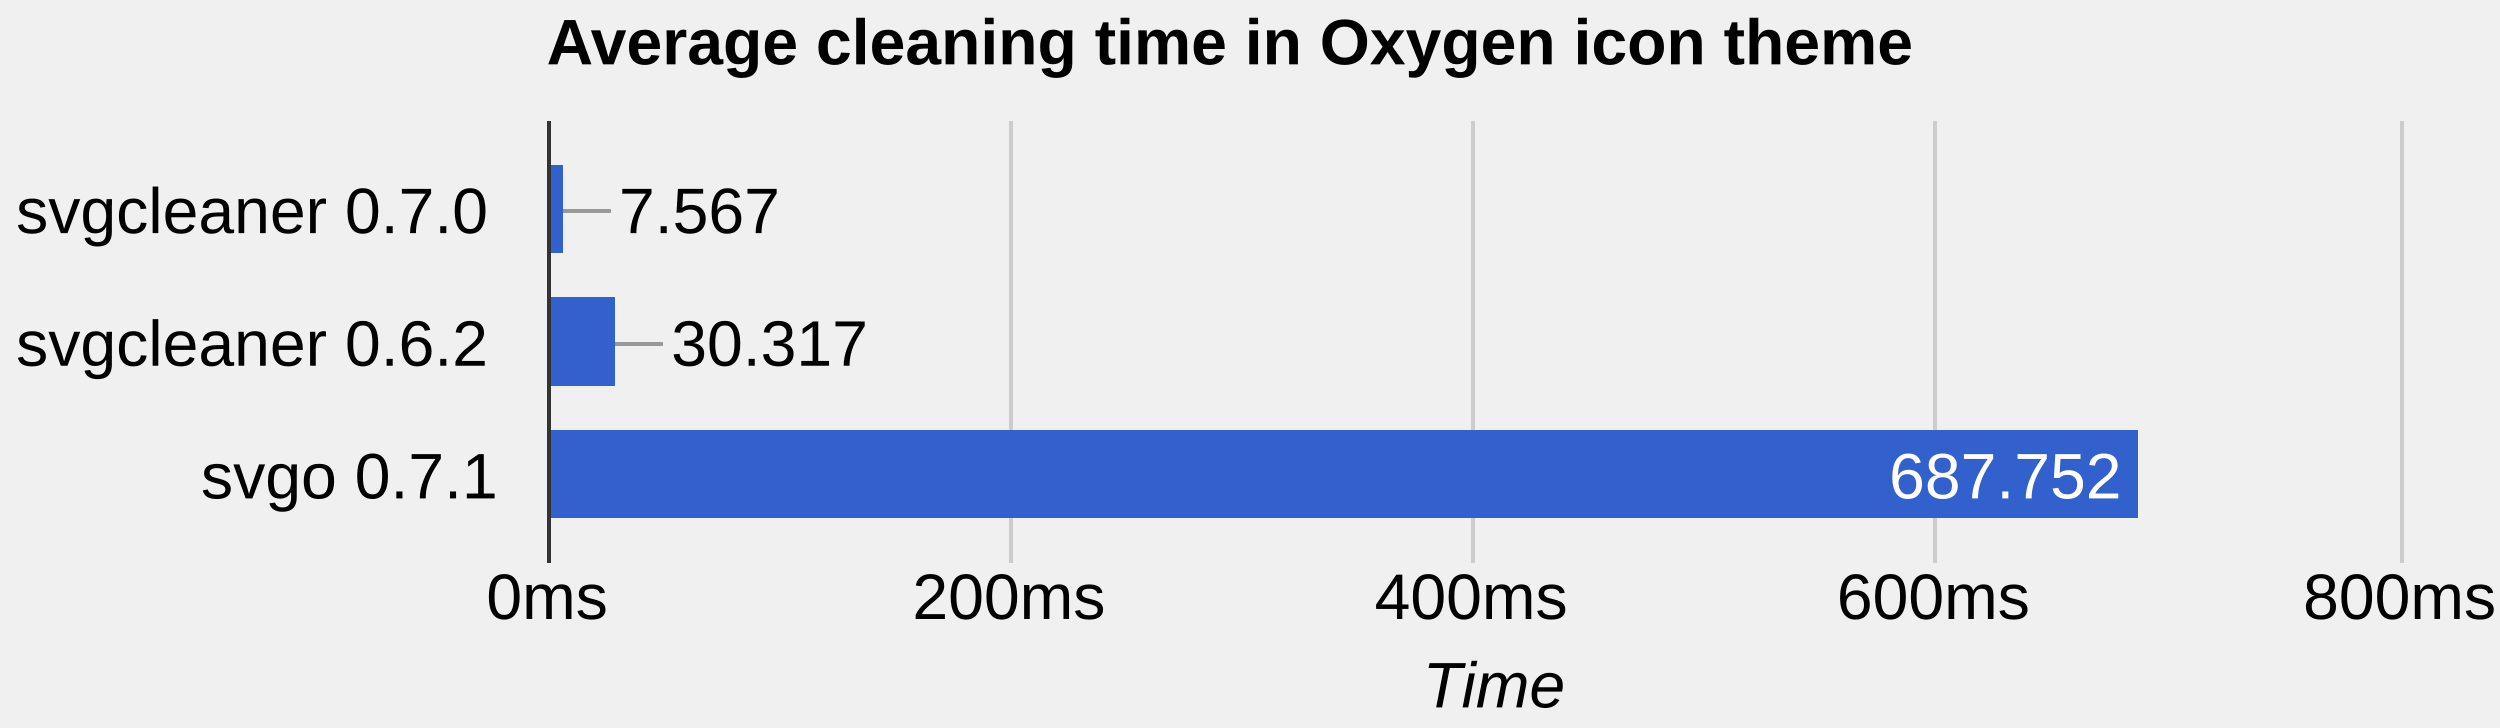
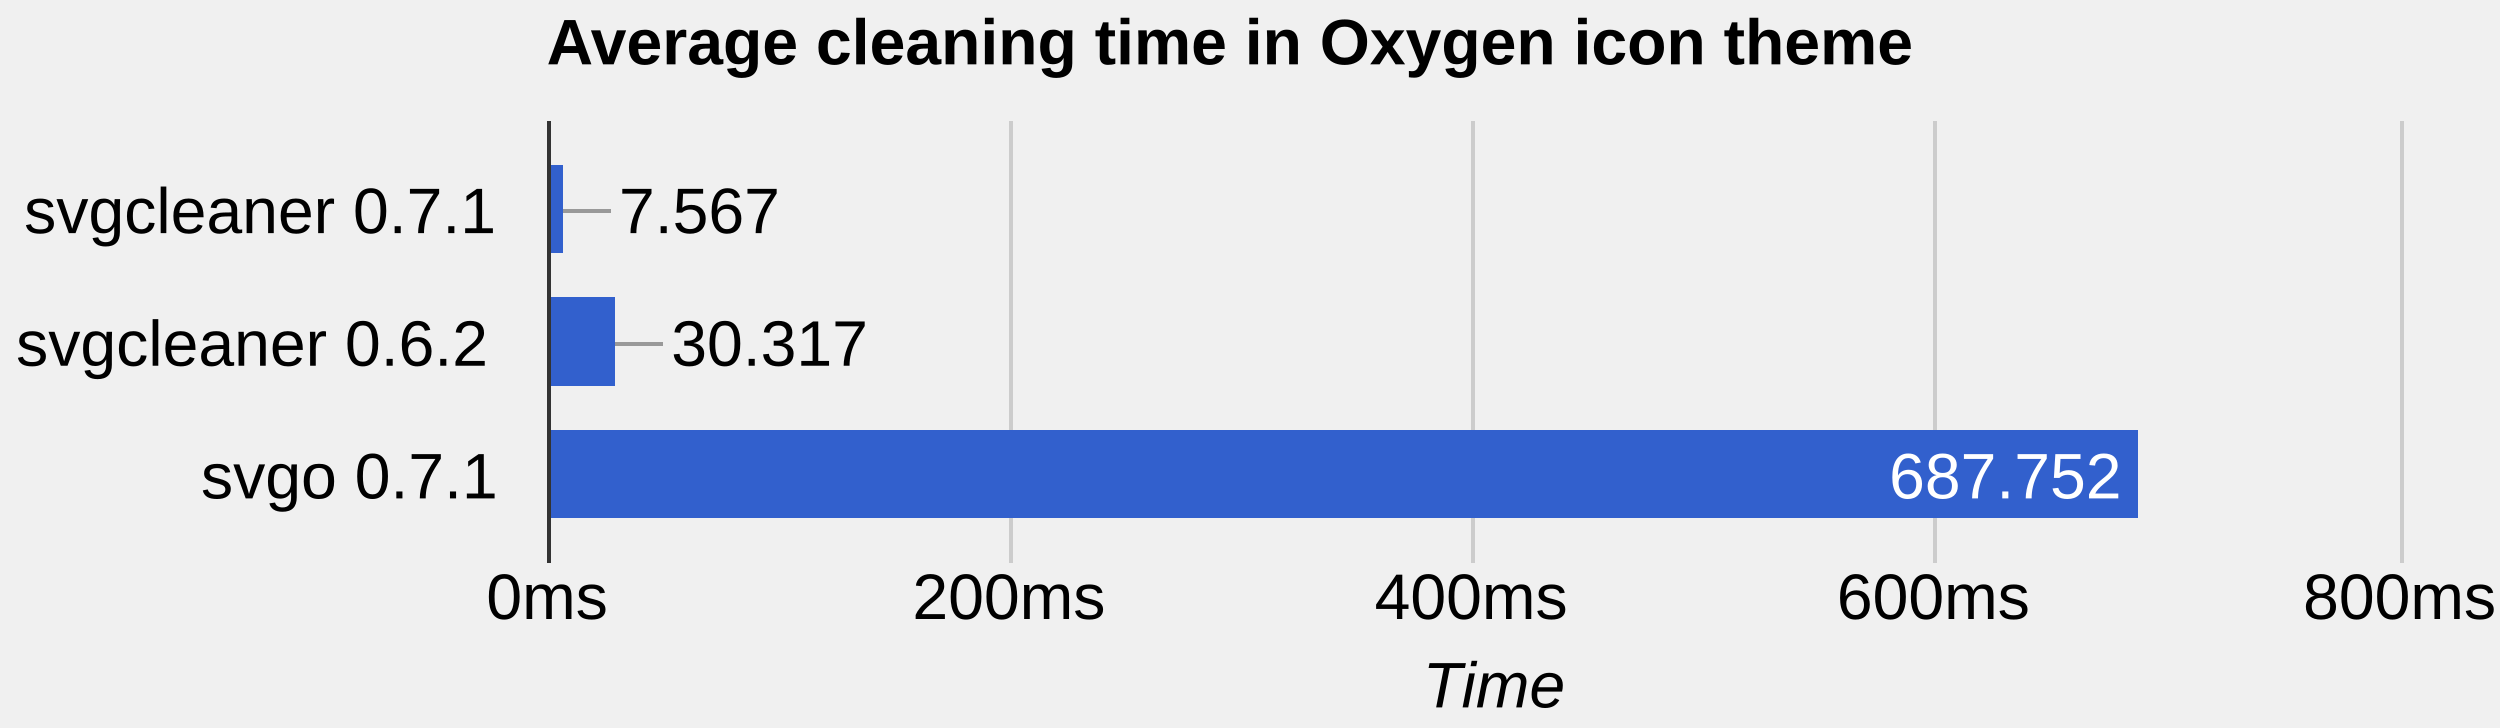
<svg xmlns="http://www.w3.org/2000/svg" height="181" shape-rendering="crispEdges" width="622">
  <text font-family="Arial" font-size="16" font-weight="bold" x="136" y="16">
        Average cleaning time in Oxygen icon theme
    </text>
-   <text font-family="Arial" font-size="16" x="4" y="58">
-         svgcleaner 0.7.0
+   <text font-family="Arial" font-size="16" x="6" y="58">
+         svgcleaner 0.7.1
    </text>
  <text font-family="Arial" font-size="16" x="4" y="91">
        svgcleaner 0.6.2
    </text>
  <text font-family="Arial" font-size="16" x="50" y="124">
        svgo 0.7.1
    </text>
  <rect fill="#ccc" height="110" width="1" x="136" y="30" />
  <text fill="#000" font-family="Arial" font-size="16" x="121" y="154">
        0ms
    </text>
  <rect fill="#ccc" height="110" width="1" x="251" y="30" />
  <text fill="#000" font-family="Arial" font-size="16" x="227" y="154">
        200ms
    </text>
  <rect fill="#ccc" height="110" width="1" x="366" y="30" />
  <text fill="#000" font-family="Arial" font-size="16" x="342" y="154">
        400ms
    </text>
  <rect fill="#ccc" height="110" width="1" x="481" y="30" />
  <text fill="#000" font-family="Arial" font-size="16" x="457" y="154">
        600ms
    </text>
  <rect fill="#ccc" height="110" width="1" x="597" y="30" />
  <text fill="#000" font-family="Arial" font-size="16" x="573" y="154">
        800ms
    </text>
  <rect fill="#3260cd" height="22" width="4" x="136" y="41" />
  <rect fill="#999" height="1" width="12" x="140" y="52" />
  <text fill="#000" font-family="Arial" font-size="16" x="154" y="58">
        7.567
    </text>
  <rect fill="#3260cd" height="22" width="17" x="136" y="74" />
  <rect fill="#999" height="1" width="12" x="153" y="85" />
  <text fill="#000" font-family="Arial" font-size="16" x="167" y="91">
        30.317
    </text>
  <rect fill="#3260cd" height="22" width="396" x="136" y="107" />
  <text fill="#fff" font-family="Arial" font-size="16" x="470" y="124">
        687.752
    </text>
  <rect fill="#333" height="110" width="1" x="136" y="30" />
  <text font-family="Arial" font-size="16" font-style="italic" x="354" y="176">
        Time
    </text>
</svg>
